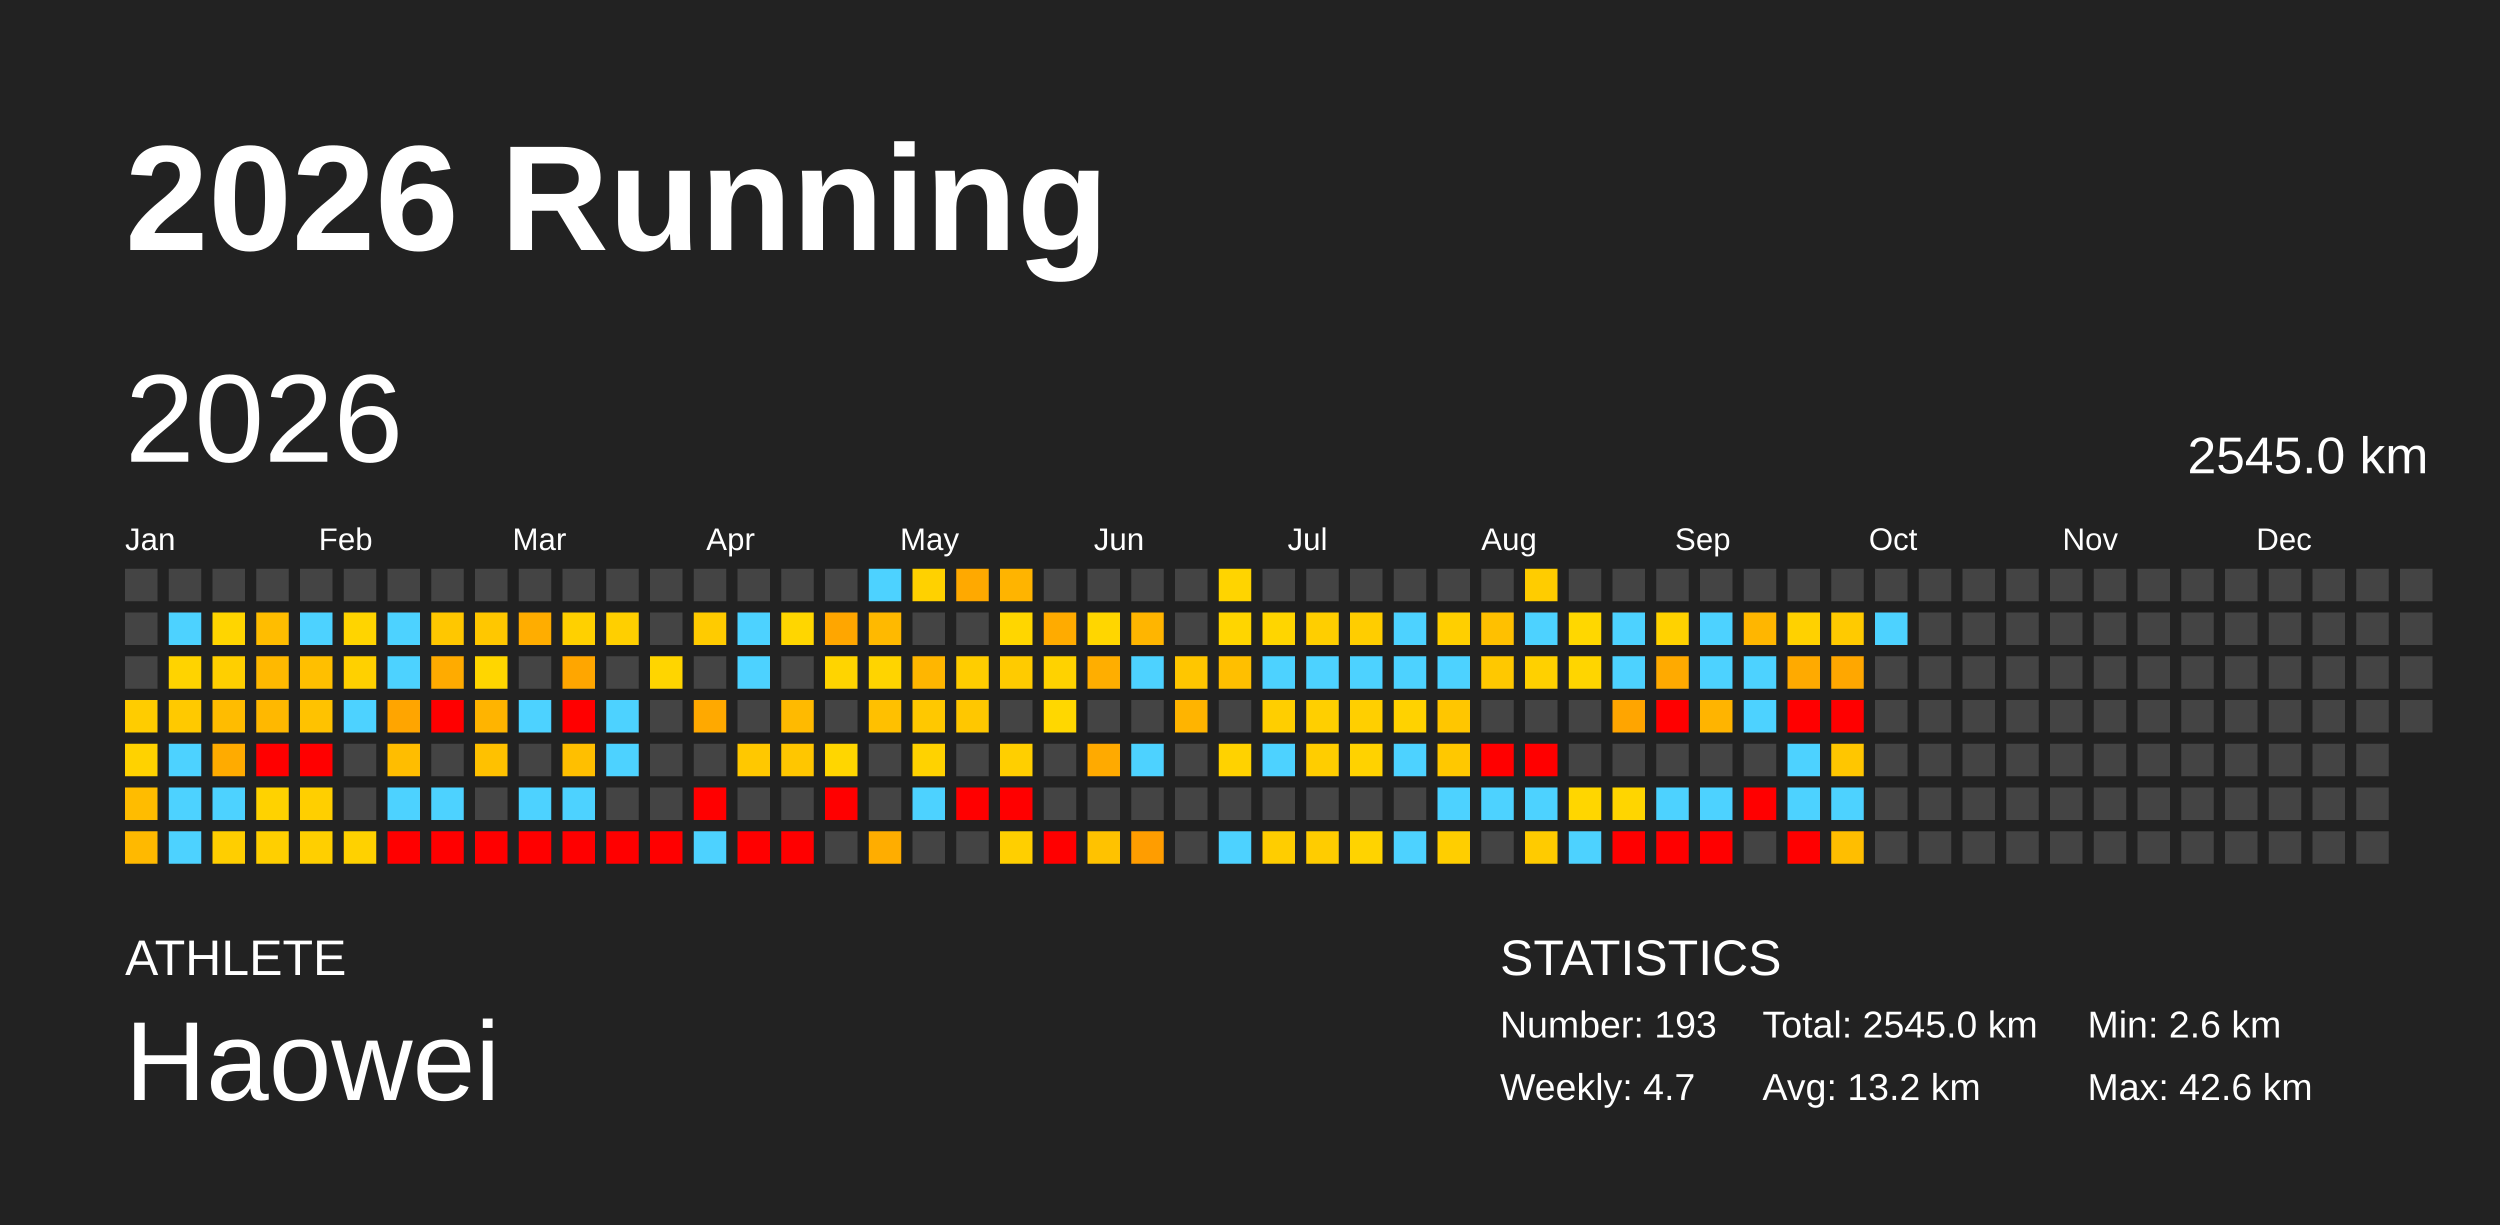
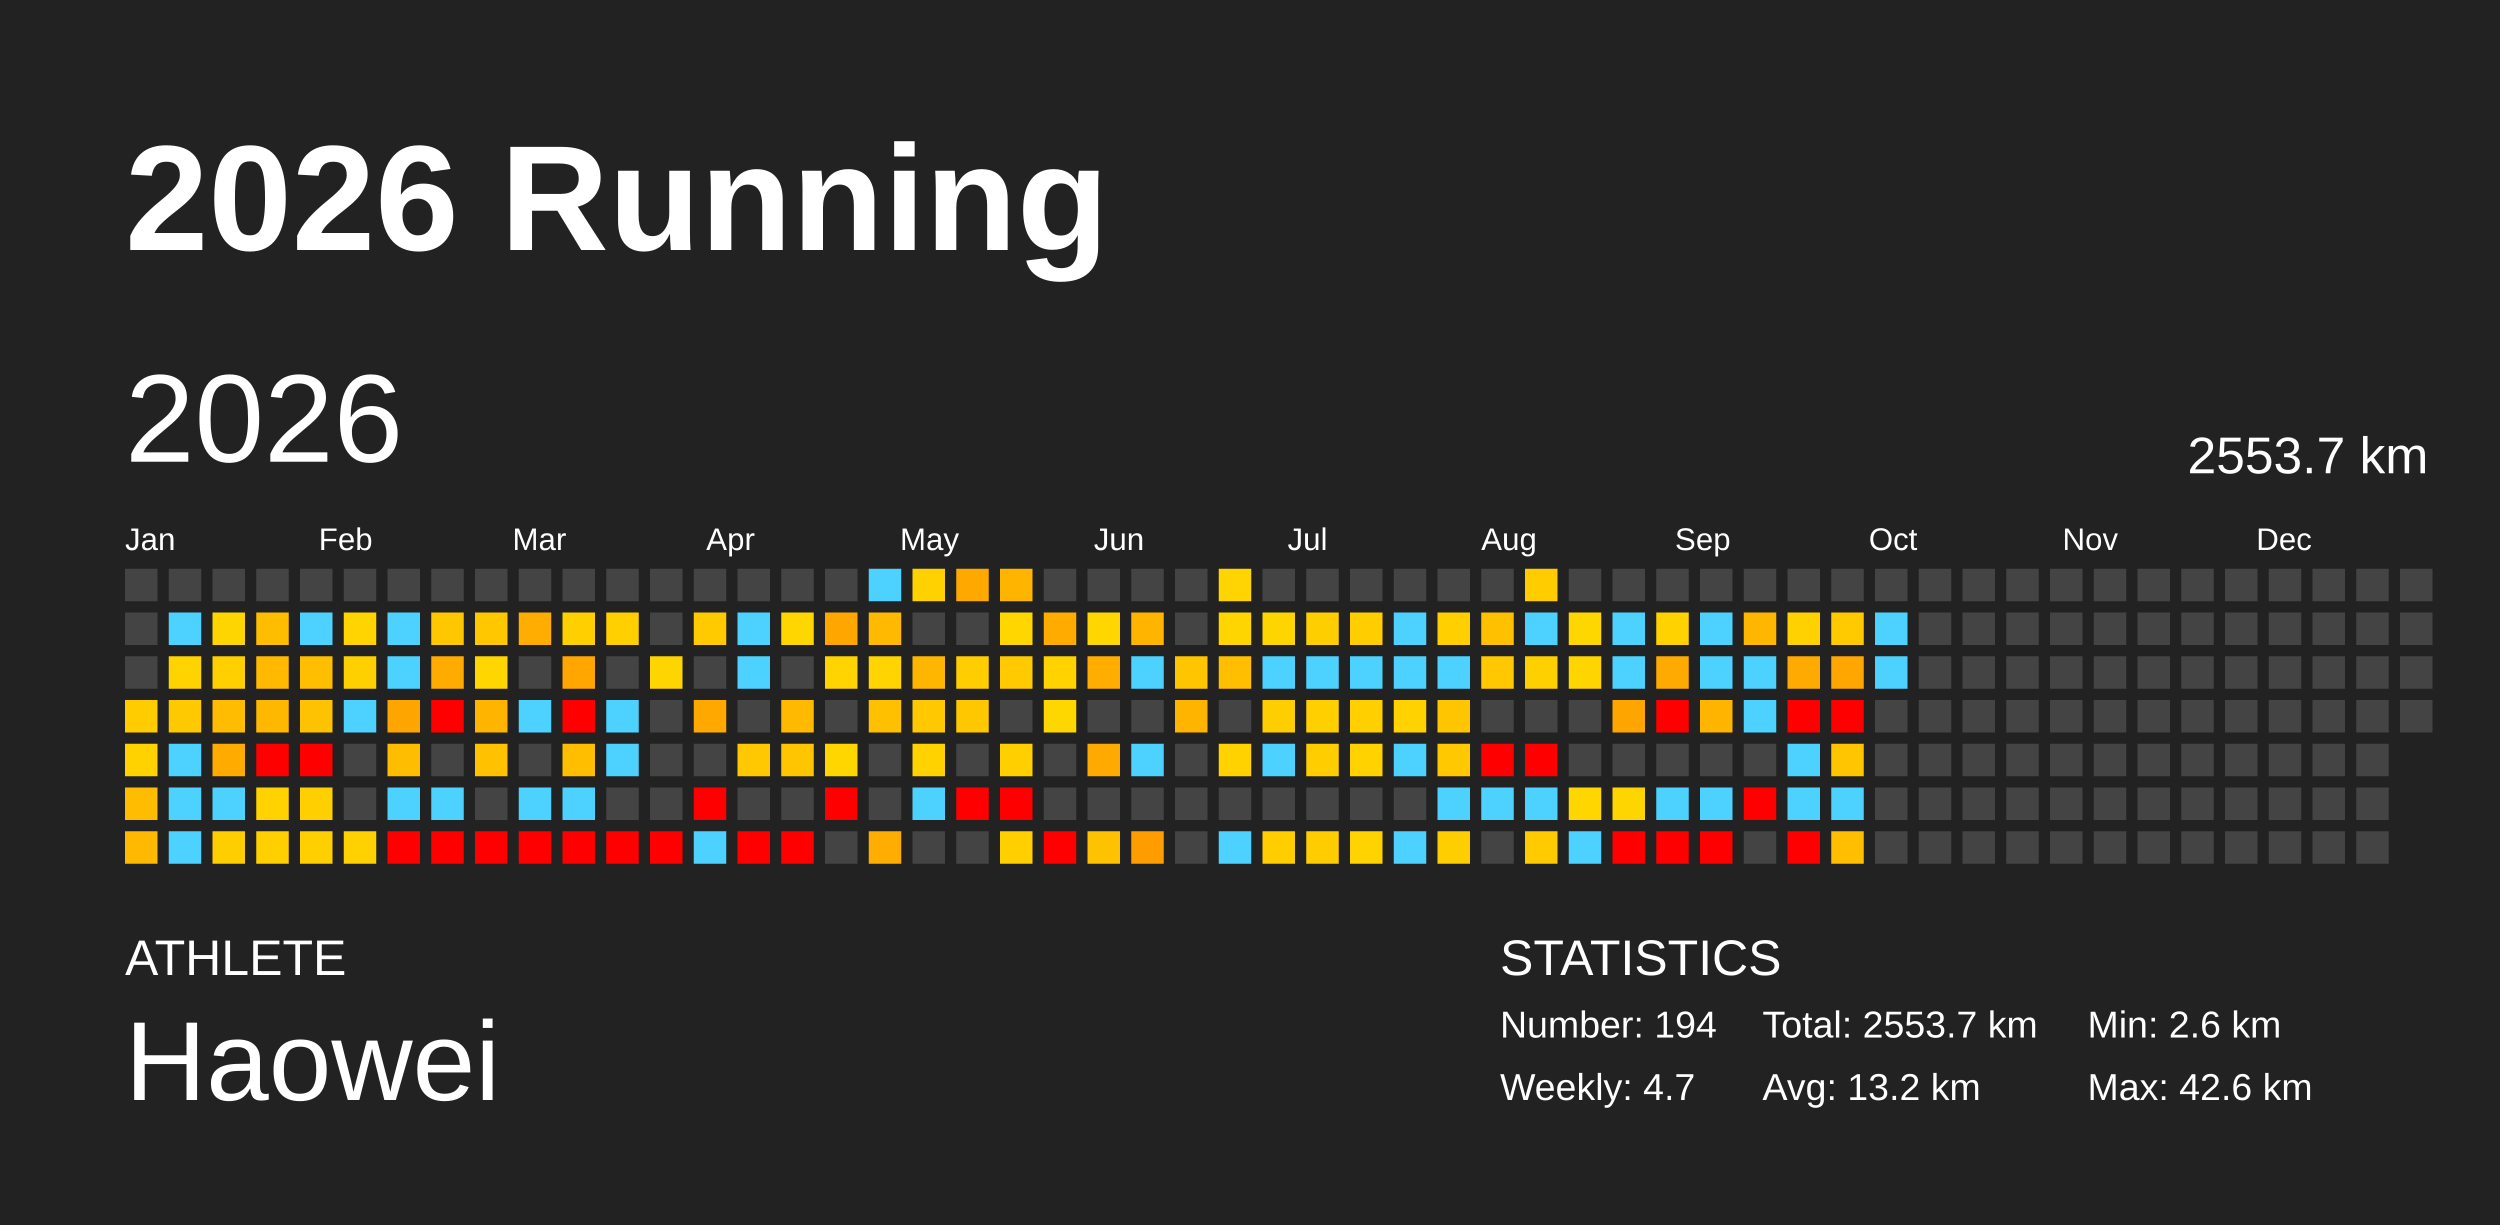
<svg xmlns="http://www.w3.org/2000/svg" baseProfile="full" height="98mm" version="1.1" viewBox="0,0,200,98" width="200mm">
  <defs />
  <rect fill="#222222" height="98" width="200" x="0" y="0" />
  <text fill="#FFFFFF" style="font-size:12px; font-family:Arial; font-weight:bold;" x="10" y="20">2026 Running</text>
  <text fill="#FFFFFF" style="font-size:4px; font-family:Arial" x="10" y="78">ATHLETE</text>
  <text fill="#FFFFFF" style="font-size:9px; font-family:Arial" x="10" y="88">Haowei</text>
  <text fill="#FFFFFF" style="font-size:4px; font-family:Arial" x="120" y="78">STATISTICS</text>
-   <text fill="#FFFFFF" style="font-size:3px; font-family:Arial" x="120" y="83">Number: 193</text>
+   <text fill="#FFFFFF" style="font-size:3px; font-family:Arial" x="120" y="83">Number: 194</text>
  <text fill="#FFFFFF" style="font-size:3px; font-family:Arial" x="120" y="88">Weekly: 4.7</text>
-   <text fill="#FFFFFF" style="font-size:3px; font-family:Arial" x="141" y="83">Total: 2545.0 km</text>
+   <text fill="#FFFFFF" style="font-size:3px; font-family:Arial" x="141" y="83">Total: 2553.7 km</text>
  <text fill="#FFFFFF" style="font-size:3px; font-family:Arial" x="141" y="88">Avg: 13.2 km</text>
  <text fill="#FFFFFF" style="font-size:3px; font-family:Arial" x="167" y="83">Min: 2.6 km</text>
  <text fill="#FFFFFF" style="font-size:3px; font-family:Arial" x="167" y="88">Max: 42.6 km</text>
  <text dominant-baseline="hanging" fill="#FFFFFF" style="font-size:10.0px; font-family:Arial;" x="10" y="30">2026</text>
-   <text dominant-baseline="hanging" fill="#FFFFFF" style="font-size:4.125px; font-family:Arial;" x="175" y="35">2545.0 km</text>
+   <text dominant-baseline="hanging" fill="#FFFFFF" style="font-size:4.125px; font-family:Arial;" x="175" y="35">2553.7 km</text>
  <text fill="#FFFFFF" style="font-size:2.5px; font-family:Arial" x="10.0" y="44">Jan</text>
  <text fill="#FFFFFF" style="font-size:2.5px; font-family:Arial" x="25.5" y="44">Feb</text>
  <text fill="#FFFFFF" style="font-size:2.5px; font-family:Arial" x="41.0" y="44">Mar</text>
  <text fill="#FFFFFF" style="font-size:2.5px; font-family:Arial" x="56.5" y="44">Apr</text>
  <text fill="#FFFFFF" style="font-size:2.5px; font-family:Arial" x="72.0" y="44">May</text>
  <text fill="#FFFFFF" style="font-size:2.5px; font-family:Arial" x="87.5" y="44">Jun</text>
  <text fill="#FFFFFF" style="font-size:2.5px; font-family:Arial" x="103.0" y="44">Jul</text>
  <text fill="#FFFFFF" style="font-size:2.5px; font-family:Arial" x="118.5" y="44">Aug</text>
  <text fill="#FFFFFF" style="font-size:2.5px; font-family:Arial" x="134.0" y="44">Sep</text>
  <text fill="#FFFFFF" style="font-size:2.5px; font-family:Arial" x="149.5" y="44">Oct</text>
  <text fill="#FFFFFF" style="font-size:2.5px; font-family:Arial" x="165.0" y="44">Nov</text>
  <text fill="#FFFFFF" style="font-size:2.5px; font-family:Arial" x="180.5" y="44">Dec</text>
  <rect fill="#444444" height="2.6" width="2.6" x="10.0" y="45.5" />
  <rect fill="#444444" height="2.6" width="2.6" x="10.0" y="49.0" />
  <rect fill="#444444" height="2.6" width="2.6" x="10.0" y="52.5" />
  <rect fill="#ffcc00" height="2.6" width="2.6" x="10.0" y="56.0" />
  <rect fill="#ffd200" height="2.6" width="2.6" x="10.0" y="59.5" />
  <rect fill="#ffbc00" height="2.6" width="2.6" x="10.0" y="63.0" />
  <rect fill="#ffb900" height="2.6" width="2.6" x="10.0" y="66.5" />
  <rect fill="#444444" height="2.6" width="2.6" x="13.5" y="45.5" />
  <rect fill="#4dd2ff" height="2.6" width="2.6" x="13.5" y="49.0" />
  <rect fill="#ffd300" height="2.6" width="2.6" x="13.5" y="52.5" />
  <rect fill="#ffc900" height="2.6" width="2.6" x="13.5" y="56.0" />
  <rect fill="#4dd2ff" height="2.6" width="2.6" x="13.5" y="59.5" />
  <rect fill="#4dd2ff" height="2.6" width="2.6" x="13.5" y="63.0" />
  <rect fill="#4dd2ff" height="2.6" width="2.6" x="13.5" y="66.5" />
  <rect fill="#444444" height="2.6" width="2.6" x="17.0" y="45.5" />
  <rect fill="#ffd500" height="2.6" width="2.6" x="17.0" y="49.0" />
  <rect fill="#ffcf00" height="2.6" width="2.6" x="17.0" y="52.5" />
  <rect fill="#ffbc00" height="2.6" width="2.6" x="17.0" y="56.0" />
  <rect fill="#ffab00" height="2.6" width="2.6" x="17.0" y="59.5" />
  <rect fill="#4dd2ff" height="2.6" width="2.6" x="17.0" y="63.0" />
  <rect fill="#ffce00" height="2.6" width="2.6" x="17.0" y="66.5" />
  <rect fill="#444444" height="2.6" width="2.6" x="20.5" y="45.5" />
  <rect fill="#ffbd00" height="2.6" width="2.6" x="20.5" y="49.0" />
  <rect fill="#ffb900" height="2.6" width="2.6" x="20.5" y="52.5" />
  <rect fill="#ffb800" height="2.6" width="2.6" x="20.5" y="56.0" />
  <rect fill="red" height="2.6" width="2.6" x="20.5" y="59.5" />
  <rect fill="#ffd200" height="2.6" width="2.6" x="20.5" y="63.0" />
  <rect fill="#ffcf00" height="2.6" width="2.6" x="20.5" y="66.5" />
  <rect fill="#444444" height="2.6" width="2.6" x="24.0" y="45.5" />
  <rect fill="#4dd2ff" height="2.6" width="2.6" x="24.0" y="49.0" />
  <rect fill="#ffbf00" height="2.6" width="2.6" x="24.0" y="52.5" />
  <rect fill="#ffc200" height="2.6" width="2.6" x="24.0" y="56.0" />
  <rect fill="red" height="2.6" width="2.6" x="24.0" y="59.5" />
  <rect fill="#ffcf00" height="2.6" width="2.6" x="24.0" y="63.0" />
  <rect fill="#ffcf00" height="2.6" width="2.6" x="24.0" y="66.5" />
  <rect fill="#444444" height="2.6" width="2.6" x="27.5" y="45.5" />
  <rect fill="#ffd400" height="2.6" width="2.6" x="27.5" y="49.0" />
  <rect fill="#ffd000" height="2.6" width="2.6" x="27.5" y="52.5" />
  <rect fill="#4dd2ff" height="2.6" width="2.6" x="27.5" y="56.0" />
  <rect fill="#444444" height="2.6" width="2.6" x="27.5" y="59.5" />
  <rect fill="#444444" height="2.6" width="2.6" x="27.5" y="63.0" />
  <rect fill="#ffd100" height="2.6" width="2.6" x="27.5" y="66.5" />
  <rect fill="#444444" height="2.6" width="2.6" x="31.0" y="45.5" />
  <rect fill="#4dd2ff" height="2.6" width="2.6" x="31.0" y="49.0" />
  <rect fill="#4dd2ff" height="2.6" width="2.6" x="31.0" y="52.5" />
  <rect fill="#ffa500" height="2.6" width="2.6" x="31.0" y="56.0" />
  <rect fill="#ffbd00" height="2.6" width="2.6" x="31.0" y="59.5" />
  <rect fill="#4dd2ff" height="2.6" width="2.6" x="31.0" y="63.0" />
  <rect fill="red" height="2.6" width="2.6" x="31.0" y="66.5" />
  <rect fill="#444444" height="2.6" width="2.6" x="34.5" y="45.5" />
  <rect fill="#ffc700" height="2.6" width="2.6" x="34.5" y="49.0" />
  <rect fill="#ffab00" height="2.6" width="2.6" x="34.5" y="52.5" />
  <rect fill="red" height="2.6" width="2.6" x="34.5" y="56.0" />
  <rect fill="#444444" height="2.6" width="2.6" x="34.5" y="59.5" />
  <rect fill="#4dd2ff" height="2.6" width="2.6" x="34.5" y="63.0" />
  <rect fill="red" height="2.6" width="2.6" x="34.5" y="66.5" />
  <rect fill="#444444" height="2.6" width="2.6" x="38.0" y="45.5" />
  <rect fill="#ffc700" height="2.6" width="2.6" x="38.0" y="49.0" />
  <rect fill="#ffd600" height="2.6" width="2.6" x="38.0" y="52.5" />
  <rect fill="#ffb400" height="2.6" width="2.6" x="38.0" y="56.0" />
  <rect fill="#ffc100" height="2.6" width="2.6" x="38.0" y="59.5" />
  <rect fill="#444444" height="2.6" width="2.6" x="38.0" y="63.0" />
  <rect fill="red" height="2.6" width="2.6" x="38.0" y="66.5" />
  <rect fill="#444444" height="2.6" width="2.6" x="41.5" y="45.5" />
  <rect fill="#ffad00" height="2.6" width="2.6" x="41.5" y="49.0" />
  <rect fill="#444444" height="2.6" width="2.6" x="41.5" y="52.5" />
  <rect fill="#4dd2ff" height="2.6" width="2.6" x="41.5" y="56.0" />
  <rect fill="#444444" height="2.6" width="2.6" x="41.5" y="59.5" />
  <rect fill="#4dd2ff" height="2.6" width="2.6" x="41.5" y="63.0" />
  <rect fill="red" height="2.6" width="2.6" x="41.5" y="66.5" />
  <rect fill="#444444" height="2.6" width="2.6" x="45.0" y="45.5" />
  <rect fill="#ffd000" height="2.6" width="2.6" x="45.0" y="49.0" />
  <rect fill="#ffa600" height="2.6" width="2.6" x="45.0" y="52.5" />
  <rect fill="red" height="2.6" width="2.6" x="45.0" y="56.0" />
  <rect fill="#ffbf00" height="2.6" width="2.6" x="45.0" y="59.5" />
  <rect fill="#4dd2ff" height="2.6" width="2.6" x="45.0" y="63.0" />
  <rect fill="red" height="2.6" width="2.6" x="45.0" y="66.5" />
  <rect fill="#444444" height="2.6" width="2.6" x="48.5" y="45.5" />
  <rect fill="#ffcf00" height="2.6" width="2.6" x="48.5" y="49.0" />
  <rect fill="#444444" height="2.6" width="2.6" x="48.5" y="52.5" />
  <rect fill="#4dd2ff" height="2.6" width="2.6" x="48.5" y="56.0" />
  <rect fill="#4dd2ff" height="2.6" width="2.6" x="48.5" y="59.5" />
  <rect fill="#444444" height="2.6" width="2.6" x="48.5" y="63.0" />
  <rect fill="red" height="2.6" width="2.6" x="48.5" y="66.5" />
  <rect fill="#444444" height="2.6" width="2.6" x="52.0" y="45.5" />
  <rect fill="#444444" height="2.6" width="2.6" x="52.0" y="49.0" />
  <rect fill="#ffd500" height="2.6" width="2.6" x="52.0" y="52.5" />
  <rect fill="#444444" height="2.6" width="2.6" x="52.0" y="56.0" />
  <rect fill="#444444" height="2.6" width="2.6" x="52.0" y="59.5" />
  <rect fill="#444444" height="2.6" width="2.6" x="52.0" y="63.0" />
  <rect fill="red" height="2.6" width="2.6" x="52.0" y="66.5" />
  <rect fill="#444444" height="2.6" width="2.6" x="55.5" y="45.5" />
  <rect fill="#ffcb00" height="2.6" width="2.6" x="55.5" y="49.0" />
  <rect fill="#444444" height="2.6" width="2.6" x="55.5" y="52.5" />
  <rect fill="#ffa900" height="2.6" width="2.6" x="55.5" y="56.0" />
  <rect fill="#444444" height="2.6" width="2.6" x="55.5" y="59.5" />
  <rect fill="red" height="2.6" width="2.6" x="55.5" y="63.0" />
  <rect fill="#4dd2ff" height="2.6" width="2.6" x="55.5" y="66.5" />
  <rect fill="#444444" height="2.6" width="2.6" x="59.0" y="45.5" />
  <rect fill="#4dd2ff" height="2.6" width="2.6" x="59.0" y="49.0" />
  <rect fill="#4dd2ff" height="2.6" width="2.6" x="59.0" y="52.5" />
  <rect fill="#444444" height="2.6" width="2.6" x="59.0" y="56.0" />
  <rect fill="#ffc800" height="2.6" width="2.6" x="59.0" y="59.5" />
  <rect fill="#444444" height="2.6" width="2.6" x="59.0" y="63.0" />
  <rect fill="red" height="2.6" width="2.6" x="59.0" y="66.5" />
  <rect fill="#444444" height="2.6" width="2.6" x="62.5" y="45.5" />
  <rect fill="#ffd600" height="2.6" width="2.6" x="62.5" y="49.0" />
  <rect fill="#444444" height="2.6" width="2.6" x="62.5" y="52.5" />
  <rect fill="#ffba00" height="2.6" width="2.6" x="62.5" y="56.0" />
  <rect fill="#ffc600" height="2.6" width="2.6" x="62.5" y="59.5" />
  <rect fill="#444444" height="2.6" width="2.6" x="62.5" y="63.0" />
  <rect fill="red" height="2.6" width="2.6" x="62.5" y="66.5" />
  <rect fill="#444444" height="2.6" width="2.6" x="66.0" y="45.5" />
  <rect fill="#ffa600" height="2.6" width="2.6" x="66.0" y="49.0" />
  <rect fill="#ffd400" height="2.6" width="2.6" x="66.0" y="52.5" />
  <rect fill="#444444" height="2.6" width="2.6" x="66.0" y="56.0" />
  <rect fill="#ffd600" height="2.6" width="2.6" x="66.0" y="59.5" />
  <rect fill="red" height="2.6" width="2.6" x="66.0" y="63.0" />
  <rect fill="#444444" height="2.6" width="2.6" x="66.0" y="66.5" />
  <rect fill="#4dd2ff" height="2.6" width="2.6" x="69.5" y="45.5" />
  <rect fill="#ffb900" height="2.6" width="2.6" x="69.5" y="49.0" />
  <rect fill="#ffd400" height="2.6" width="2.6" x="69.5" y="52.5" />
  <rect fill="#ffc000" height="2.6" width="2.6" x="69.5" y="56.0" />
  <rect fill="#444444" height="2.6" width="2.6" x="69.5" y="59.5" />
  <rect fill="#444444" height="2.6" width="2.6" x="69.5" y="63.0" />
  <rect fill="#ffad00" height="2.6" width="2.6" x="69.5" y="66.5" />
  <rect fill="#ffd100" height="2.6" width="2.6" x="73.0" y="45.5" />
  <rect fill="#444444" height="2.6" width="2.6" x="73.0" y="49.0" />
  <rect fill="#ffb600" height="2.6" width="2.6" x="73.0" y="52.5" />
  <rect fill="#ffc800" height="2.6" width="2.6" x="73.0" y="56.0" />
  <rect fill="#ffd200" height="2.6" width="2.6" x="73.0" y="59.5" />
  <rect fill="#4dd2ff" height="2.6" width="2.6" x="73.0" y="63.0" />
  <rect fill="#444444" height="2.6" width="2.6" x="73.0" y="66.5" />
  <rect fill="#ffa900" height="2.6" width="2.6" x="76.5" y="45.5" />
  <rect fill="#444444" height="2.6" width="2.6" x="76.5" y="49.0" />
  <rect fill="#ffcd00" height="2.6" width="2.6" x="76.5" y="52.5" />
  <rect fill="#ffc700" height="2.6" width="2.6" x="76.5" y="56.0" />
  <rect fill="#444444" height="2.6" width="2.6" x="76.5" y="59.5" />
  <rect fill="red" height="2.6" width="2.6" x="76.5" y="63.0" />
  <rect fill="#444444" height="2.6" width="2.6" x="76.5" y="66.5" />
  <rect fill="#ffb400" height="2.6" width="2.6" x="80.0" y="45.5" />
  <rect fill="#ffd600" height="2.6" width="2.6" x="80.0" y="49.0" />
  <rect fill="#ffcb00" height="2.6" width="2.6" x="80.0" y="52.5" />
  <rect fill="#444444" height="2.6" width="2.6" x="80.0" y="56.0" />
  <rect fill="#ffcf00" height="2.6" width="2.6" x="80.0" y="59.5" />
  <rect fill="red" height="2.6" width="2.6" x="80.0" y="63.0" />
  <rect fill="#ffcf00" height="2.6" width="2.6" x="80.0" y="66.5" />
  <rect fill="#444444" height="2.6" width="2.6" x="83.5" y="45.5" />
  <rect fill="#ffab00" height="2.6" width="2.6" x="83.5" y="49.0" />
  <rect fill="#ffd200" height="2.6" width="2.6" x="83.5" y="52.5" />
  <rect fill="#ffd700" height="2.6" width="2.6" x="83.5" y="56.0" />
  <rect fill="#444444" height="2.6" width="2.6" x="83.5" y="59.5" />
  <rect fill="#444444" height="2.6" width="2.6" x="83.5" y="63.0" />
  <rect fill="red" height="2.6" width="2.6" x="83.5" y="66.5" />
  <rect fill="#444444" height="2.6" width="2.6" x="87.0" y="45.5" />
  <rect fill="#ffd600" height="2.6" width="2.6" x="87.0" y="49.0" />
  <rect fill="#ffae00" height="2.6" width="2.6" x="87.0" y="52.5" />
  <rect fill="#444444" height="2.6" width="2.6" x="87.0" y="56.0" />
  <rect fill="#ffaa00" height="2.6" width="2.6" x="87.0" y="59.5" />
  <rect fill="#444444" height="2.6" width="2.6" x="87.0" y="63.0" />
  <rect fill="#ffc200" height="2.6" width="2.6" x="87.0" y="66.5" />
  <rect fill="#444444" height="2.6" width="2.6" x="90.5" y="45.5" />
  <rect fill="#ffb500" height="2.6" width="2.6" x="90.5" y="49.0" />
  <rect fill="#4dd2ff" height="2.6" width="2.6" x="90.5" y="52.5" />
  <rect fill="#444444" height="2.6" width="2.6" x="90.5" y="56.0" />
  <rect fill="#4dd2ff" height="2.6" width="2.6" x="90.5" y="59.5" />
  <rect fill="#444444" height="2.6" width="2.6" x="90.5" y="63.0" />
  <rect fill="#ff9d00" height="2.6" width="2.6" x="90.5" y="66.5" />
  <rect fill="#444444" height="2.6" width="2.6" x="94.0" y="45.5" />
  <rect fill="#444444" height="2.6" width="2.6" x="94.0" y="49.0" />
  <rect fill="#ffc600" height="2.6" width="2.6" x="94.0" y="52.5" />
  <rect fill="#ffb400" height="2.6" width="2.6" x="94.0" y="56.0" />
  <rect fill="#444444" height="2.6" width="2.6" x="94.0" y="59.5" />
  <rect fill="#444444" height="2.6" width="2.6" x="94.0" y="63.0" />
  <rect fill="#444444" height="2.6" width="2.6" x="94.0" y="66.5" />
  <rect fill="#ffd400" height="2.6" width="2.6" x="97.5" y="45.5" />
  <rect fill="#ffd500" height="2.6" width="2.6" x="97.5" y="49.0" />
  <rect fill="#ffbf00" height="2.6" width="2.6" x="97.5" y="52.5" />
  <rect fill="#444444" height="2.6" width="2.6" x="97.5" y="56.0" />
  <rect fill="#ffd200" height="2.6" width="2.6" x="97.5" y="59.5" />
  <rect fill="#444444" height="2.6" width="2.6" x="97.5" y="63.0" />
  <rect fill="#4dd2ff" height="2.6" width="2.6" x="97.5" y="66.5" />
  <rect fill="#444444" height="2.6" width="2.6" x="101.0" y="45.5" />
  <rect fill="#ffd500" height="2.6" width="2.6" x="101.0" y="49.0" />
  <rect fill="#4dd2ff" height="2.6" width="2.6" x="101.0" y="52.5" />
  <rect fill="#ffce00" height="2.6" width="2.6" x="101.0" y="56.0" />
  <rect fill="#4dd2ff" height="2.6" width="2.6" x="101.0" y="59.5" />
  <rect fill="#444444" height="2.6" width="2.6" x="101.0" y="63.0" />
  <rect fill="#ffcd00" height="2.6" width="2.6" x="101.0" y="66.5" />
  <rect fill="#444444" height="2.6" width="2.6" x="104.5" y="45.5" />
  <rect fill="#ffce00" height="2.6" width="2.6" x="104.5" y="49.0" />
  <rect fill="#4dd2ff" height="2.6" width="2.6" x="104.5" y="52.5" />
  <rect fill="#ffcf00" height="2.6" width="2.6" x="104.5" y="56.0" />
  <rect fill="#ffcd00" height="2.6" width="2.6" x="104.5" y="59.5" />
  <rect fill="#444444" height="2.6" width="2.6" x="104.5" y="63.0" />
  <rect fill="#ffcc00" height="2.6" width="2.6" x="104.5" y="66.5" />
  <rect fill="#444444" height="2.6" width="2.6" x="108.0" y="45.5" />
  <rect fill="#ffcd00" height="2.6" width="2.6" x="108.0" y="49.0" />
  <rect fill="#4dd2ff" height="2.6" width="2.6" x="108.0" y="52.5" />
  <rect fill="#ffcf00" height="2.6" width="2.6" x="108.0" y="56.0" />
  <rect fill="#ffd200" height="2.6" width="2.6" x="108.0" y="59.5" />
  <rect fill="#444444" height="2.6" width="2.6" x="108.0" y="63.0" />
  <rect fill="#ffd300" height="2.6" width="2.6" x="108.0" y="66.5" />
  <rect fill="#444444" height="2.6" width="2.6" x="111.5" y="45.5" />
  <rect fill="#4dd2ff" height="2.6" width="2.6" x="111.5" y="49.0" />
  <rect fill="#4dd2ff" height="2.6" width="2.6" x="111.5" y="52.5" />
  <rect fill="#ffd200" height="2.6" width="2.6" x="111.5" y="56.0" />
  <rect fill="#4dd2ff" height="2.6" width="2.6" x="111.5" y="59.5" />
  <rect fill="#444444" height="2.6" width="2.6" x="111.5" y="63.0" />
  <rect fill="#4dd2ff" height="2.6" width="2.6" x="111.5" y="66.5" />
  <rect fill="#444444" height="2.6" width="2.6" x="115.0" y="45.5" />
  <rect fill="#ffcf00" height="2.6" width="2.6" x="115.0" y="49.0" />
  <rect fill="#4dd2ff" height="2.6" width="2.6" x="115.0" y="52.5" />
  <rect fill="#ffc600" height="2.6" width="2.6" x="115.0" y="56.0" />
  <rect fill="#ffc800" height="2.6" width="2.6" x="115.0" y="59.5" />
  <rect fill="#4dd2ff" height="2.6" width="2.6" x="115.0" y="63.0" />
  <rect fill="#ffce00" height="2.6" width="2.6" x="115.0" y="66.5" />
  <rect fill="#444444" height="2.6" width="2.6" x="118.5" y="45.5" />
  <rect fill="#ffc000" height="2.6" width="2.6" x="118.5" y="49.0" />
  <rect fill="#ffc800" height="2.6" width="2.6" x="118.5" y="52.5" />
  <rect fill="#444444" height="2.6" width="2.6" x="118.5" y="56.0" />
  <rect fill="red" height="2.6" width="2.6" x="118.5" y="59.5" />
  <rect fill="#4dd2ff" height="2.6" width="2.6" x="118.5" y="63.0" />
  <rect fill="#444444" height="2.6" width="2.6" x="118.5" y="66.5" />
  <rect fill="#ffcc00" height="2.6" width="2.6" x="122.0" y="45.5" />
  <rect fill="#4dd2ff" height="2.6" width="2.6" x="122.0" y="49.0" />
  <rect fill="#ffd000" height="2.6" width="2.6" x="122.0" y="52.5" />
  <rect fill="#444444" height="2.6" width="2.6" x="122.0" y="56.0" />
  <rect fill="red" height="2.6" width="2.6" x="122.0" y="59.5" />
  <rect fill="#4dd2ff" height="2.6" width="2.6" x="122.0" y="63.0" />
  <rect fill="#ffcb00" height="2.6" width="2.6" x="122.0" y="66.5" />
  <rect fill="#444444" height="2.6" width="2.6" x="125.5" y="45.5" />
  <rect fill="#ffd700" height="2.6" width="2.6" x="125.5" y="49.0" />
  <rect fill="#ffd500" height="2.6" width="2.6" x="125.5" y="52.5" />
  <rect fill="#444444" height="2.6" width="2.6" x="125.5" y="56.0" />
  <rect fill="#444444" height="2.6" width="2.6" x="125.5" y="59.5" />
  <rect fill="#ffd600" height="2.6" width="2.6" x="125.5" y="63.0" />
  <rect fill="#4dd2ff" height="2.6" width="2.6" x="125.5" y="66.5" />
  <rect fill="#444444" height="2.6" width="2.6" x="129.0" y="45.5" />
  <rect fill="#4dd2ff" height="2.6" width="2.6" x="129.0" y="49.0" />
  <rect fill="#4dd2ff" height="2.6" width="2.6" x="129.0" y="52.5" />
  <rect fill="#ffa500" height="2.6" width="2.6" x="129.0" y="56.0" />
  <rect fill="#444444" height="2.6" width="2.6" x="129.0" y="59.5" />
  <rect fill="#ffd500" height="2.6" width="2.6" x="129.0" y="63.0" />
  <rect fill="red" height="2.6" width="2.6" x="129.0" y="66.5" />
  <rect fill="#444444" height="2.6" width="2.6" x="132.5" y="45.5" />
  <rect fill="#ffd200" height="2.6" width="2.6" x="132.5" y="49.0" />
  <rect fill="#ffaa00" height="2.6" width="2.6" x="132.5" y="52.5" />
  <rect fill="red" height="2.6" width="2.6" x="132.5" y="56.0" />
  <rect fill="#444444" height="2.6" width="2.6" x="132.5" y="59.5" />
  <rect fill="#4dd2ff" height="2.6" width="2.6" x="132.5" y="63.0" />
  <rect fill="red" height="2.6" width="2.6" x="132.5" y="66.5" />
  <rect fill="#444444" height="2.6" width="2.6" x="136.0" y="45.5" />
  <rect fill="#4dd2ff" height="2.6" width="2.6" x="136.0" y="49.0" />
  <rect fill="#4dd2ff" height="2.6" width="2.6" x="136.0" y="52.5" />
  <rect fill="#ffb400" height="2.6" width="2.6" x="136.0" y="56.0" />
  <rect fill="#444444" height="2.6" width="2.6" x="136.0" y="59.5" />
  <rect fill="#4dd2ff" height="2.6" width="2.6" x="136.0" y="63.0" />
  <rect fill="red" height="2.6" width="2.6" x="136.0" y="66.5" />
  <rect fill="#444444" height="2.6" width="2.6" x="139.5" y="45.5" />
  <rect fill="#ffb600" height="2.6" width="2.6" x="139.5" y="49.0" />
  <rect fill="#4dd2ff" height="2.6" width="2.6" x="139.5" y="52.5" />
  <rect fill="#4dd2ff" height="2.6" width="2.6" x="139.5" y="56.0" />
  <rect fill="#444444" height="2.6" width="2.6" x="139.5" y="59.5" />
  <rect fill="red" height="2.6" width="2.6" x="139.5" y="63.0" />
  <rect fill="#444444" height="2.6" width="2.6" x="139.5" y="66.5" />
  <rect fill="#444444" height="2.6" width="2.6" x="143.0" y="45.5" />
  <rect fill="#ffd100" height="2.6" width="2.6" x="143.0" y="49.0" />
  <rect fill="#ffaa00" height="2.6" width="2.6" x="143.0" y="52.5" />
  <rect fill="red" height="2.6" width="2.6" x="143.0" y="56.0" />
  <rect fill="#4dd2ff" height="2.6" width="2.6" x="143.0" y="59.5" />
  <rect fill="#4dd2ff" height="2.6" width="2.6" x="143.0" y="63.0" />
  <rect fill="red" height="2.6" width="2.6" x="143.0" y="66.5" />
  <rect fill="#444444" height="2.6" width="2.6" x="146.5" y="45.5" />
  <rect fill="#ffca00" height="2.6" width="2.6" x="146.5" y="49.0" />
  <rect fill="#ffa700" height="2.6" width="2.6" x="146.5" y="52.5" />
  <rect fill="red" height="2.6" width="2.6" x="146.5" y="56.0" />
  <rect fill="#ffc600" height="2.6" width="2.6" x="146.5" y="59.5" />
  <rect fill="#4dd2ff" height="2.6" width="2.6" x="146.5" y="63.0" />
  <rect fill="#ffbe00" height="2.6" width="2.6" x="146.5" y="66.5" />
  <rect fill="#444444" height="2.6" width="2.6" x="150.0" y="45.5" />
  <rect fill="#4dd2ff" height="2.6" width="2.6" x="150.0" y="49.0" />
-   <rect fill="#444444" height="2.6" width="2.6" x="150.0" y="52.5" />
+   <rect fill="#4dd2ff" height="2.6" width="2.6" x="150.0" y="52.5" />
  <rect fill="#444444" height="2.6" width="2.6" x="150.0" y="56.0" />
  <rect fill="#444444" height="2.6" width="2.6" x="150.0" y="59.5" />
  <rect fill="#444444" height="2.6" width="2.6" x="150.0" y="63.0" />
  <rect fill="#444444" height="2.6" width="2.6" x="150.0" y="66.5" />
  <rect fill="#444444" height="2.6" width="2.6" x="153.5" y="45.5" />
  <rect fill="#444444" height="2.6" width="2.6" x="153.5" y="49.0" />
  <rect fill="#444444" height="2.6" width="2.6" x="153.5" y="52.5" />
  <rect fill="#444444" height="2.6" width="2.6" x="153.5" y="56.0" />
  <rect fill="#444444" height="2.6" width="2.6" x="153.5" y="59.5" />
  <rect fill="#444444" height="2.6" width="2.6" x="153.5" y="63.0" />
  <rect fill="#444444" height="2.6" width="2.6" x="153.5" y="66.5" />
  <rect fill="#444444" height="2.6" width="2.6" x="157.0" y="45.5" />
  <rect fill="#444444" height="2.6" width="2.6" x="157.0" y="49.0" />
  <rect fill="#444444" height="2.6" width="2.6" x="157.0" y="52.5" />
  <rect fill="#444444" height="2.6" width="2.6" x="157.0" y="56.0" />
  <rect fill="#444444" height="2.6" width="2.6" x="157.0" y="59.5" />
  <rect fill="#444444" height="2.6" width="2.6" x="157.0" y="63.0" />
  <rect fill="#444444" height="2.6" width="2.6" x="157.0" y="66.5" />
  <rect fill="#444444" height="2.6" width="2.6" x="160.5" y="45.5" />
  <rect fill="#444444" height="2.6" width="2.6" x="160.5" y="49.0" />
  <rect fill="#444444" height="2.6" width="2.6" x="160.5" y="52.5" />
  <rect fill="#444444" height="2.6" width="2.6" x="160.5" y="56.0" />
  <rect fill="#444444" height="2.6" width="2.6" x="160.5" y="59.5" />
  <rect fill="#444444" height="2.6" width="2.6" x="160.5" y="63.0" />
  <rect fill="#444444" height="2.6" width="2.6" x="160.5" y="66.5" />
  <rect fill="#444444" height="2.6" width="2.6" x="164.0" y="45.5" />
  <rect fill="#444444" height="2.6" width="2.6" x="164.0" y="49.0" />
  <rect fill="#444444" height="2.6" width="2.6" x="164.0" y="52.5" />
  <rect fill="#444444" height="2.6" width="2.6" x="164.0" y="56.0" />
  <rect fill="#444444" height="2.6" width="2.6" x="164.0" y="59.5" />
  <rect fill="#444444" height="2.6" width="2.6" x="164.0" y="63.0" />
  <rect fill="#444444" height="2.6" width="2.6" x="164.0" y="66.5" />
  <rect fill="#444444" height="2.6" width="2.6" x="167.5" y="45.5" />
  <rect fill="#444444" height="2.6" width="2.6" x="167.5" y="49.0" />
  <rect fill="#444444" height="2.6" width="2.6" x="167.5" y="52.5" />
  <rect fill="#444444" height="2.6" width="2.6" x="167.5" y="56.0" />
  <rect fill="#444444" height="2.6" width="2.6" x="167.5" y="59.5" />
  <rect fill="#444444" height="2.6" width="2.6" x="167.5" y="63.0" />
  <rect fill="#444444" height="2.6" width="2.6" x="167.5" y="66.5" />
  <rect fill="#444444" height="2.6" width="2.6" x="171.0" y="45.5" />
  <rect fill="#444444" height="2.6" width="2.6" x="171.0" y="49.0" />
  <rect fill="#444444" height="2.6" width="2.6" x="171.0" y="52.5" />
  <rect fill="#444444" height="2.6" width="2.6" x="171.0" y="56.0" />
  <rect fill="#444444" height="2.6" width="2.6" x="171.0" y="59.5" />
  <rect fill="#444444" height="2.6" width="2.6" x="171.0" y="63.0" />
  <rect fill="#444444" height="2.6" width="2.6" x="171.0" y="66.5" />
  <rect fill="#444444" height="2.6" width="2.6" x="174.5" y="45.5" />
  <rect fill="#444444" height="2.6" width="2.6" x="174.5" y="49.0" />
  <rect fill="#444444" height="2.6" width="2.6" x="174.5" y="52.5" />
  <rect fill="#444444" height="2.6" width="2.6" x="174.5" y="56.0" />
  <rect fill="#444444" height="2.6" width="2.6" x="174.5" y="59.5" />
  <rect fill="#444444" height="2.6" width="2.6" x="174.5" y="63.0" />
  <rect fill="#444444" height="2.6" width="2.6" x="174.5" y="66.5" />
  <rect fill="#444444" height="2.6" width="2.6" x="178.0" y="45.5" />
  <rect fill="#444444" height="2.6" width="2.6" x="178.0" y="49.0" />
  <rect fill="#444444" height="2.6" width="2.6" x="178.0" y="52.5" />
  <rect fill="#444444" height="2.6" width="2.6" x="178.0" y="56.0" />
  <rect fill="#444444" height="2.6" width="2.6" x="178.0" y="59.5" />
  <rect fill="#444444" height="2.6" width="2.6" x="178.0" y="63.0" />
  <rect fill="#444444" height="2.6" width="2.6" x="178.0" y="66.5" />
  <rect fill="#444444" height="2.6" width="2.6" x="181.5" y="45.5" />
  <rect fill="#444444" height="2.6" width="2.6" x="181.5" y="49.0" />
  <rect fill="#444444" height="2.6" width="2.6" x="181.5" y="52.5" />
  <rect fill="#444444" height="2.6" width="2.6" x="181.5" y="56.0" />
  <rect fill="#444444" height="2.6" width="2.6" x="181.5" y="59.5" />
  <rect fill="#444444" height="2.6" width="2.6" x="181.5" y="63.0" />
  <rect fill="#444444" height="2.6" width="2.6" x="181.5" y="66.5" />
  <rect fill="#444444" height="2.6" width="2.6" x="185.0" y="45.5" />
  <rect fill="#444444" height="2.6" width="2.6" x="185.0" y="49.0" />
  <rect fill="#444444" height="2.6" width="2.6" x="185.0" y="52.5" />
  <rect fill="#444444" height="2.6" width="2.6" x="185.0" y="56.0" />
  <rect fill="#444444" height="2.6" width="2.6" x="185.0" y="59.5" />
  <rect fill="#444444" height="2.6" width="2.6" x="185.0" y="63.0" />
  <rect fill="#444444" height="2.6" width="2.6" x="185.0" y="66.5" />
  <rect fill="#444444" height="2.6" width="2.6" x="188.5" y="45.5" />
  <rect fill="#444444" height="2.6" width="2.6" x="188.5" y="49.0" />
  <rect fill="#444444" height="2.6" width="2.6" x="188.5" y="52.5" />
  <rect fill="#444444" height="2.6" width="2.6" x="188.5" y="56.0" />
  <rect fill="#444444" height="2.6" width="2.6" x="188.5" y="59.5" />
  <rect fill="#444444" height="2.6" width="2.6" x="188.5" y="63.0" />
  <rect fill="#444444" height="2.6" width="2.6" x="188.5" y="66.5" />
  <rect fill="#444444" height="2.6" width="2.6" x="192.0" y="45.5" />
  <rect fill="#444444" height="2.6" width="2.6" x="192.0" y="49.0" />
  <rect fill="#444444" height="2.6" width="2.6" x="192.0" y="52.5" />
  <rect fill="#444444" height="2.6" width="2.6" x="192.0" y="56.0" />
</svg>
